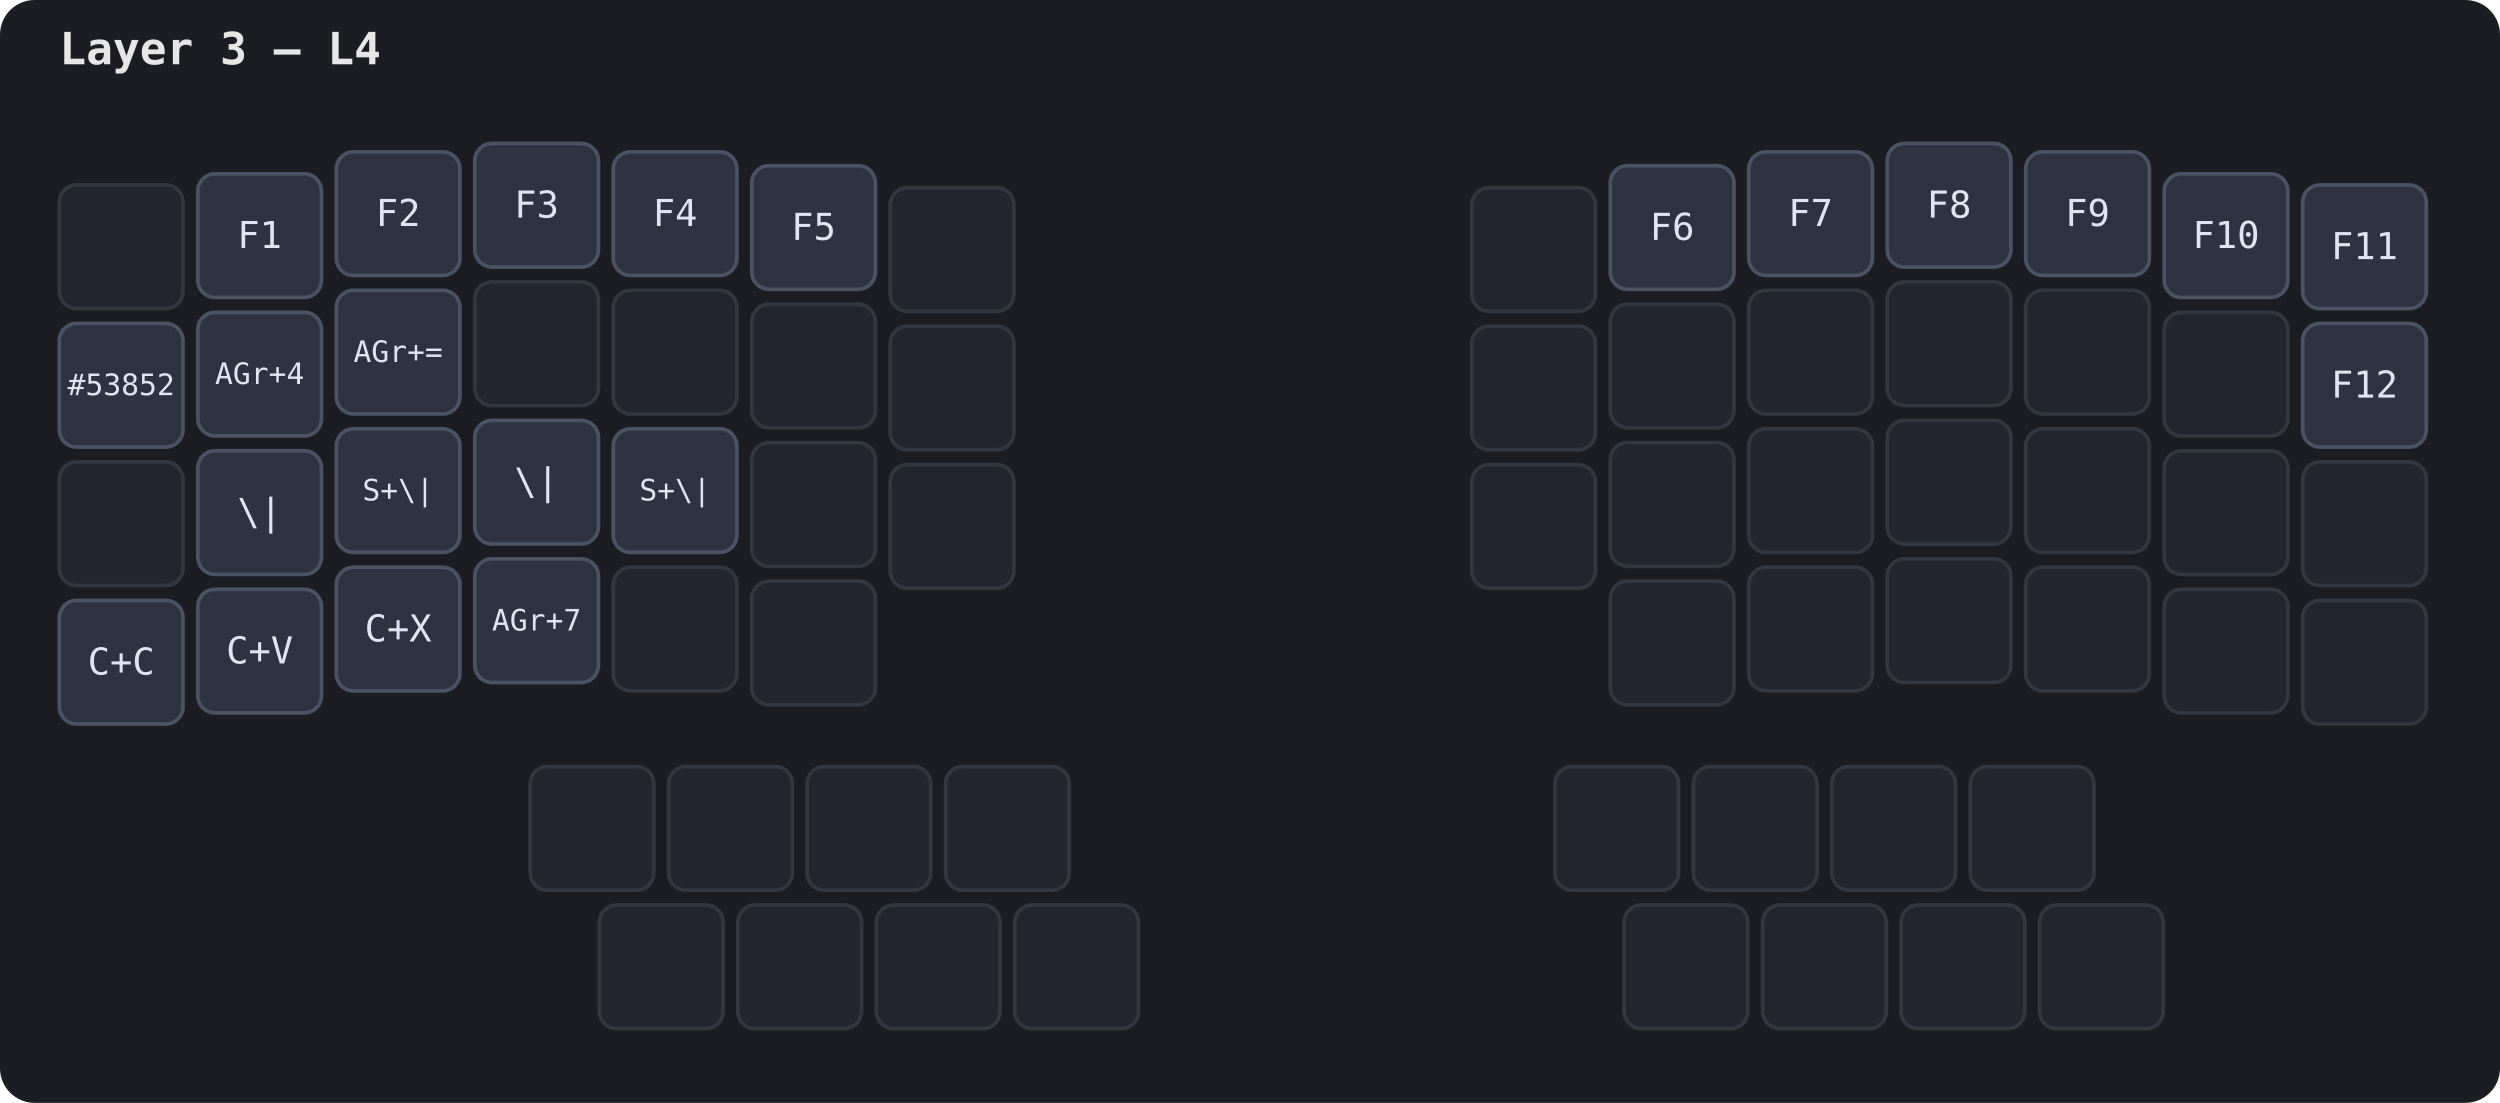
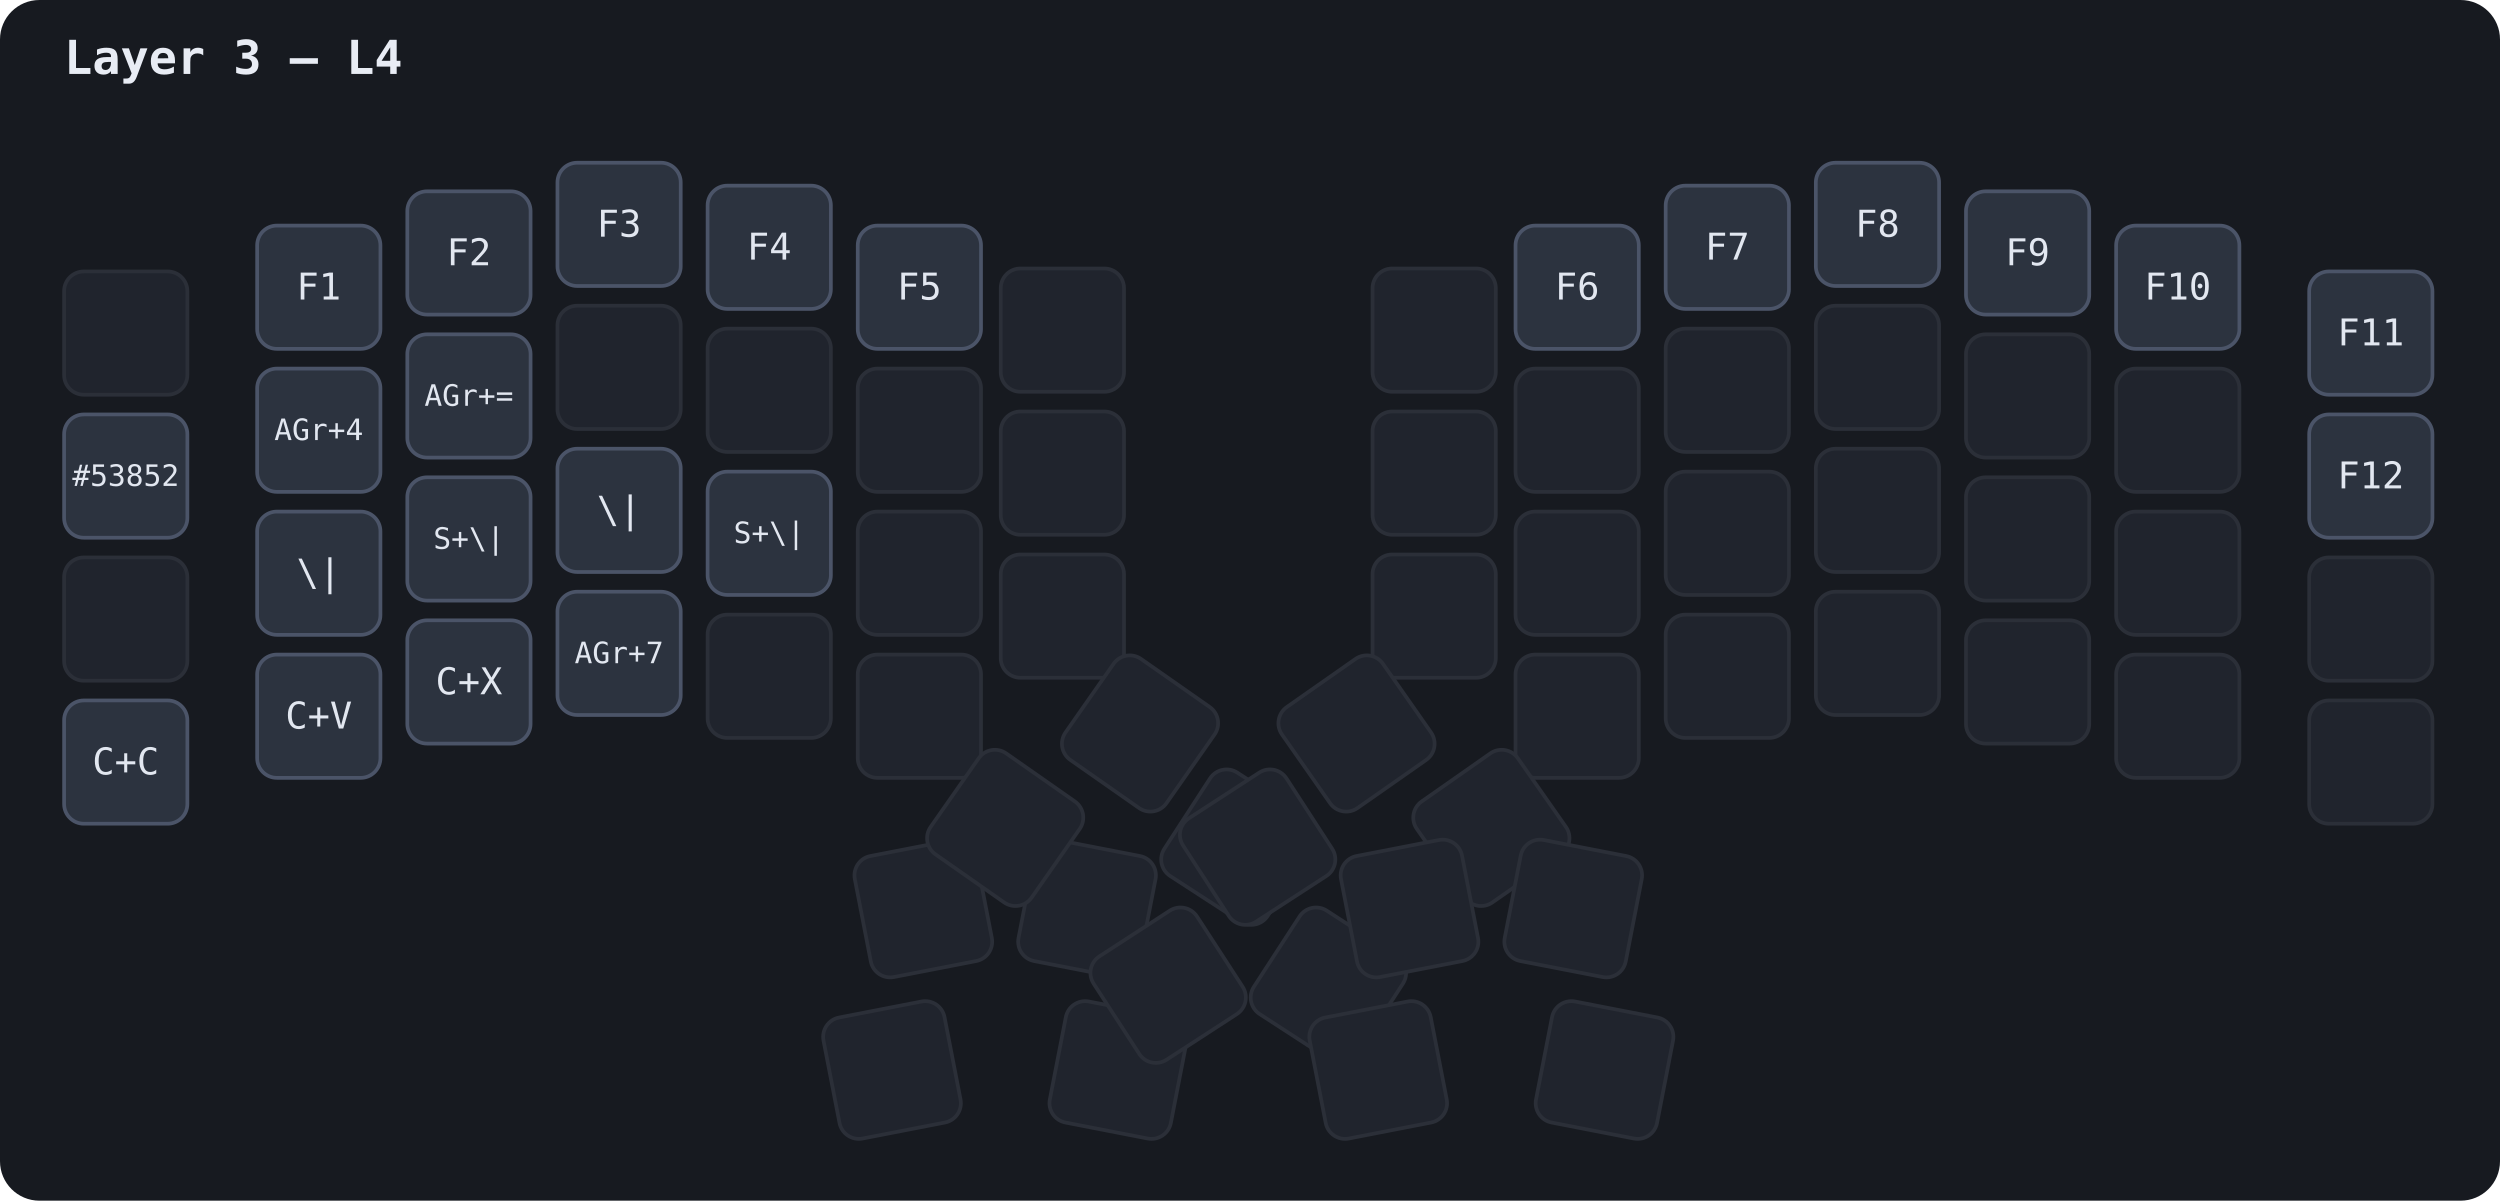
- <svg xmlns="http://www.w3.org/2000/svg" width="1011" height="446" viewBox="0 0 1011 446" font-family="ui-monospace,Menlo,monospace">
-   <rect width="1011" height="446" rx="14" fill="#1b1d23" />
-   <text x="24" y="26" fill="#e6e6e6" font-size="18" font-weight="700">Layer 3 — L4</text>
-   <rect x="24.0" y="74.8" width="50" height="50" rx="7" fill="#23262e" stroke="#33373f" stroke-width="1.5" />
-   <rect x="80.0" y="70.3" width="50" height="50" rx="7" fill="#2d3340" stroke="#4a5265" stroke-width="1.5" />
-   <text x="105.0" y="100.3" text-anchor="middle" fill="#dfe4ee" font-size="15">F1</text>
-   <rect x="136.0" y="61.4" width="50" height="50" rx="7" fill="#2d3340" stroke="#4a5265" stroke-width="1.5" />
-   <text x="161.0" y="91.4" text-anchor="middle" fill="#dfe4ee" font-size="15">F2</text>
-   <rect x="192.0" y="58.0" width="50" height="50" rx="7" fill="#2d3340" stroke="#4a5265" stroke-width="1.5" />
-   <text x="217.0" y="88.0" text-anchor="middle" fill="#dfe4ee" font-size="15">F3</text>
-   <rect x="248.0" y="61.4" width="50" height="50" rx="7" fill="#2d3340" stroke="#4a5265" stroke-width="1.5" />
-   <text x="273.0" y="91.4" text-anchor="middle" fill="#dfe4ee" font-size="15">F4</text>
-   <rect x="304.0" y="67.0" width="50" height="50" rx="7" fill="#2d3340" stroke="#4a5265" stroke-width="1.5" />
-   <text x="329.0" y="97.0" text-anchor="middle" fill="#dfe4ee" font-size="15">F5</text>
-   <rect x="360.0" y="75.9" width="50" height="50" rx="7" fill="#23262e" stroke="#33373f" stroke-width="1.5" />
-   <rect x="595.2" y="75.9" width="50" height="50" rx="7" fill="#23262e" stroke="#33373f" stroke-width="1.5" />
-   <rect x="651.2" y="67.0" width="50" height="50" rx="7" fill="#2d3340" stroke="#4a5265" stroke-width="1.5" />
-   <text x="676.2" y="97.0" text-anchor="middle" fill="#dfe4ee" font-size="15">F6</text>
-   <rect x="707.2" y="61.4" width="50" height="50" rx="7" fill="#2d3340" stroke="#4a5265" stroke-width="1.5" />
-   <text x="732.2" y="91.4" text-anchor="middle" fill="#dfe4ee" font-size="15">F7</text>
-   <rect x="763.2" y="58.0" width="50" height="50" rx="7" fill="#2d3340" stroke="#4a5265" stroke-width="1.5" />
-   <text x="788.2" y="88.0" text-anchor="middle" fill="#dfe4ee" font-size="15">F8</text>
-   <rect x="819.2" y="61.4" width="50" height="50" rx="7" fill="#2d3340" stroke="#4a5265" stroke-width="1.5" />
-   <text x="844.2" y="91.4" text-anchor="middle" fill="#dfe4ee" font-size="15">F9</text>
-   <rect x="875.2" y="70.3" width="50" height="50" rx="7" fill="#2d3340" stroke="#4a5265" stroke-width="1.5" />
-   <text x="900.2" y="100.3" text-anchor="middle" fill="#dfe4ee" font-size="15">F10</text>
-   <rect x="931.2" y="74.8" width="50" height="50" rx="7" fill="#2d3340" stroke="#4a5265" stroke-width="1.5" />
-   <text x="956.2" y="104.8" text-anchor="middle" fill="#dfe4ee" font-size="15">F11</text>
-   <rect x="24.0" y="130.8" width="50" height="50" rx="7" fill="#2d3340" stroke="#4a5265" stroke-width="1.5" />
-   <text x="49.0" y="159.8" text-anchor="middle" fill="#dfe4ee" font-size="12">#53852</text>
-   <rect x="80.0" y="126.3" width="50" height="50" rx="7" fill="#2d3340" stroke="#4a5265" stroke-width="1.5" />
-   <text x="105.0" y="155.3" text-anchor="middle" fill="#dfe4ee" font-size="12">AGr+4</text>
-   <rect x="136.0" y="117.4" width="50" height="50" rx="7" fill="#2d3340" stroke="#4a5265" stroke-width="1.5" />
-   <text x="161.0" y="146.4" text-anchor="middle" fill="#dfe4ee" font-size="12">AGr+=</text>
-   <rect x="192.0" y="114.0" width="50" height="50" rx="7" fill="#23262e" stroke="#33373f" stroke-width="1.5" />
-   <rect x="248.0" y="117.4" width="50" height="50" rx="7" fill="#23262e" stroke="#33373f" stroke-width="1.5" />
-   <rect x="304.0" y="123.0" width="50" height="50" rx="7" fill="#23262e" stroke="#33373f" stroke-width="1.5" />
-   <rect x="360.0" y="131.9" width="50" height="50" rx="7" fill="#23262e" stroke="#33373f" stroke-width="1.5" />
-   <rect x="595.2" y="131.9" width="50" height="50" rx="7" fill="#23262e" stroke="#33373f" stroke-width="1.5" />
-   <rect x="651.2" y="123.0" width="50" height="50" rx="7" fill="#23262e" stroke="#33373f" stroke-width="1.5" />
-   <rect x="707.2" y="117.4" width="50" height="50" rx="7" fill="#23262e" stroke="#33373f" stroke-width="1.5" />
-   <rect x="763.2" y="114.0" width="50" height="50" rx="7" fill="#23262e" stroke="#33373f" stroke-width="1.5" />
-   <rect x="819.2" y="117.4" width="50" height="50" rx="7" fill="#23262e" stroke="#33373f" stroke-width="1.5" />
-   <rect x="875.2" y="126.3" width="50" height="50" rx="7" fill="#23262e" stroke="#33373f" stroke-width="1.5" />
-   <rect x="931.2" y="130.8" width="50" height="50" rx="7" fill="#2d3340" stroke="#4a5265" stroke-width="1.5" />
-   <text x="956.2" y="160.8" text-anchor="middle" fill="#dfe4ee" font-size="15">F12</text>
-   <rect x="24.0" y="186.8" width="50" height="50" rx="7" fill="#23262e" stroke="#33373f" stroke-width="1.5" />
-   <rect x="80.0" y="182.3" width="50" height="50" rx="7" fill="#2d3340" stroke="#4a5265" stroke-width="1.5" />
-   <text x="105.0" y="212.3" text-anchor="middle" fill="#dfe4ee" font-size="15">\|</text>
-   <rect x="136.0" y="173.4" width="50" height="50" rx="7" fill="#2d3340" stroke="#4a5265" stroke-width="1.5" />
-   <text x="161.0" y="202.4" text-anchor="middle" fill="#dfe4ee" font-size="12">S+\|</text>
-   <rect x="192.0" y="170.0" width="50" height="50" rx="7" fill="#2d3340" stroke="#4a5265" stroke-width="1.5" />
-   <text x="217.0" y="200.0" text-anchor="middle" fill="#dfe4ee" font-size="15">\|</text>
-   <rect x="248.0" y="173.4" width="50" height="50" rx="7" fill="#2d3340" stroke="#4a5265" stroke-width="1.5" />
-   <text x="273.0" y="202.4" text-anchor="middle" fill="#dfe4ee" font-size="12">S+\|</text>
-   <rect x="304.0" y="179.0" width="50" height="50" rx="7" fill="#23262e" stroke="#33373f" stroke-width="1.5" />
-   <rect x="360.0" y="187.9" width="50" height="50" rx="7" fill="#23262e" stroke="#33373f" stroke-width="1.5" />
-   <rect x="595.2" y="187.9" width="50" height="50" rx="7" fill="#23262e" stroke="#33373f" stroke-width="1.5" />
-   <rect x="651.2" y="179.0" width="50" height="50" rx="7" fill="#23262e" stroke="#33373f" stroke-width="1.5" />
-   <rect x="707.2" y="173.4" width="50" height="50" rx="7" fill="#23262e" stroke="#33373f" stroke-width="1.5" />
-   <rect x="763.2" y="170.0" width="50" height="50" rx="7" fill="#23262e" stroke="#33373f" stroke-width="1.5" />
-   <rect x="819.2" y="173.4" width="50" height="50" rx="7" fill="#23262e" stroke="#33373f" stroke-width="1.5" />
-   <rect x="875.2" y="182.3" width="50" height="50" rx="7" fill="#23262e" stroke="#33373f" stroke-width="1.5" />
-   <rect x="931.2" y="186.8" width="50" height="50" rx="7" fill="#23262e" stroke="#33373f" stroke-width="1.5" />
-   <rect x="24.0" y="242.8" width="50" height="50" rx="7" fill="#2d3340" stroke="#4a5265" stroke-width="1.5" />
-   <text x="49.0" y="272.8" text-anchor="middle" fill="#dfe4ee" font-size="15">C+C</text>
-   <rect x="80.0" y="238.3" width="50" height="50" rx="7" fill="#2d3340" stroke="#4a5265" stroke-width="1.5" />
-   <text x="105.0" y="268.3" text-anchor="middle" fill="#dfe4ee" font-size="15">C+V</text>
-   <rect x="136.0" y="229.4" width="50" height="50" rx="7" fill="#2d3340" stroke="#4a5265" stroke-width="1.5" />
-   <text x="161.0" y="259.4" text-anchor="middle" fill="#dfe4ee" font-size="15">C+X</text>
-   <rect x="192.0" y="226.0" width="50" height="50" rx="7" fill="#2d3340" stroke="#4a5265" stroke-width="1.5" />
-   <text x="217.0" y="255.0" text-anchor="middle" fill="#dfe4ee" font-size="12">AGr+7</text>
-   <rect x="248.0" y="229.4" width="50" height="50" rx="7" fill="#23262e" stroke="#33373f" stroke-width="1.5" />
-   <rect x="304.0" y="235.0" width="50" height="50" rx="7" fill="#23262e" stroke="#33373f" stroke-width="1.5" />
-   <rect x="651.2" y="235.0" width="50" height="50" rx="7" fill="#23262e" stroke="#33373f" stroke-width="1.5" />
-   <rect x="707.2" y="229.4" width="50" height="50" rx="7" fill="#23262e" stroke="#33373f" stroke-width="1.5" />
-   <rect x="763.2" y="226.0" width="50" height="50" rx="7" fill="#23262e" stroke="#33373f" stroke-width="1.5" />
-   <rect x="819.2" y="229.4" width="50" height="50" rx="7" fill="#23262e" stroke="#33373f" stroke-width="1.5" />
-   <rect x="875.2" y="238.3" width="50" height="50" rx="7" fill="#23262e" stroke="#33373f" stroke-width="1.5" />
-   <rect x="931.2" y="242.8" width="50" height="50" rx="7" fill="#23262e" stroke="#33373f" stroke-width="1.5" />
-   <rect x="214.4" y="310.0" width="50" height="50" rx="7" fill="#23262e" stroke="#33373f" stroke-width="1.5" />
-   <rect x="270.4" y="310.0" width="50" height="50" rx="7" fill="#23262e" stroke="#33373f" stroke-width="1.5" />
-   <rect x="326.4" y="310.0" width="50" height="50" rx="7" fill="#23262e" stroke="#33373f" stroke-width="1.5" />
-   <rect x="382.4" y="310.0" width="50" height="50" rx="7" fill="#23262e" stroke="#33373f" stroke-width="1.5" />
-   <rect x="242.4" y="366.0" width="50" height="50" rx="7" fill="#23262e" stroke="#33373f" stroke-width="1.5" />
-   <rect x="298.4" y="366.0" width="50" height="50" rx="7" fill="#23262e" stroke="#33373f" stroke-width="1.5" />
-   <rect x="354.4" y="366.0" width="50" height="50" rx="7" fill="#23262e" stroke="#33373f" stroke-width="1.5" />
-   <rect x="410.4" y="366.0" width="50" height="50" rx="7" fill="#23262e" stroke="#33373f" stroke-width="1.5" />
-   <rect x="796.8" y="310.0" width="50" height="50" rx="7" fill="#23262e" stroke="#33373f" stroke-width="1.5" />
-   <rect x="740.8" y="310.0" width="50" height="50" rx="7" fill="#23262e" stroke="#33373f" stroke-width="1.5" />
-   <rect x="684.8" y="310.0" width="50" height="50" rx="7" fill="#23262e" stroke="#33373f" stroke-width="1.5" />
-   <rect x="628.8" y="310.0" width="50" height="50" rx="7" fill="#23262e" stroke="#33373f" stroke-width="1.5" />
-   <rect x="824.8" y="366.0" width="50" height="50" rx="7" fill="#23262e" stroke="#33373f" stroke-width="1.5" />
-   <rect x="768.8" y="366.0" width="50" height="50" rx="7" fill="#23262e" stroke="#33373f" stroke-width="1.5" />
-   <rect x="712.8" y="366.0" width="50" height="50" rx="7" fill="#23262e" stroke="#33373f" stroke-width="1.5" />
-   <rect x="656.8" y="366.0" width="50" height="50" rx="7" fill="#23262e" stroke="#33373f" stroke-width="1.5" />
+ <svg xmlns="http://www.w3.org/2000/svg" width="1014" height="487" viewBox="0 0 1014 487" font-family="ui-monospace,Menlo,monospace">
+   <rect width="1014" height="487" rx="16" fill="#171a20" />
+   <text x="26" y="30" fill="#e8ecf4" font-size="19" font-weight="700">Layer 3 — L4</text>
+   <rect x="26.0" y="110.1" width="50" height="50" rx="8" fill="#20242d" stroke="#2b2f38" stroke-width="1.5" />
+   <rect x="104.3" y="91.5" width="50" height="50" rx="8" fill="#2c333f" stroke="#4b5468" stroke-width="1.5" />
+   <text x="129.3" y="121.5" text-anchor="middle" fill="#e2e7f0" font-size="15">F1</text>
+   <rect x="165.2" y="77.6" width="50" height="50" rx="8" fill="#2c333f" stroke="#4b5468" stroke-width="1.5" />
+   <text x="190.2" y="107.6" text-anchor="middle" fill="#e2e7f0" font-size="15">F2</text>
+   <rect x="226.1" y="66.0" width="50" height="50" rx="8" fill="#2c333f" stroke="#4b5468" stroke-width="1.5" />
+   <text x="251.1" y="96.0" text-anchor="middle" fill="#e2e7f0" font-size="15">F3</text>
+   <rect x="287.0" y="75.3" width="50" height="50" rx="8" fill="#2c333f" stroke="#4b5468" stroke-width="1.5" />
+   <text x="312.0" y="105.3" text-anchor="middle" fill="#e2e7f0" font-size="15">F4</text>
+   <rect x="347.9" y="91.5" width="50" height="50" rx="8" fill="#2c333f" stroke="#4b5468" stroke-width="1.5" />
+   <text x="372.9" y="121.5" text-anchor="middle" fill="#e2e7f0" font-size="15">F5</text>
+   <rect x="405.9" y="108.9" width="50" height="50" rx="8" fill="#20242d" stroke="#2b2f38" stroke-width="1.5" />
+   <rect x="556.7" y="108.9" width="50" height="50" rx="8" fill="#20242d" stroke="#2b2f38" stroke-width="1.5" />
+   <rect x="614.7" y="91.5" width="50" height="50" rx="8" fill="#2c333f" stroke="#4b5468" stroke-width="1.5" />
+   <text x="639.7" y="121.5" text-anchor="middle" fill="#e2e7f0" font-size="15">F6</text>
+   <rect x="675.6" y="75.3" width="50" height="50" rx="8" fill="#2c333f" stroke="#4b5468" stroke-width="1.5" />
+   <text x="700.6" y="105.3" text-anchor="middle" fill="#e2e7f0" font-size="15">F7</text>
+   <rect x="736.5" y="66.0" width="50" height="50" rx="8" fill="#2c333f" stroke="#4b5468" stroke-width="1.5" />
+   <text x="761.5" y="96.0" text-anchor="middle" fill="#e2e7f0" font-size="15">F8</text>
+   <rect x="797.4" y="77.6" width="50" height="50" rx="8" fill="#2c333f" stroke="#4b5468" stroke-width="1.5" />
+   <text x="822.4" y="107.6" text-anchor="middle" fill="#e2e7f0" font-size="15">F9</text>
+   <rect x="858.3" y="91.5" width="50" height="50" rx="8" fill="#2c333f" stroke="#4b5468" stroke-width="1.5" />
+   <text x="883.3" y="121.5" text-anchor="middle" fill="#e2e7f0" font-size="15">F10</text>
+   <rect x="936.6" y="110.1" width="50" height="50" rx="8" fill="#2c333f" stroke="#4b5468" stroke-width="1.5" />
+   <text x="961.6" y="140.1" text-anchor="middle" fill="#e2e7f0" font-size="15">F11</text>
+   <rect x="26.0" y="168.1" width="50" height="50" rx="8" fill="#2c333f" stroke="#4b5468" stroke-width="1.5" />
+   <text x="51.0" y="197.1" text-anchor="middle" fill="#e2e7f0" font-size="12">#53852</text>
+   <rect x="104.3" y="149.5" width="50" height="50" rx="8" fill="#2c333f" stroke="#4b5468" stroke-width="1.5" />
+   <text x="129.3" y="178.5" text-anchor="middle" fill="#e2e7f0" font-size="12">AGr+4</text>
+   <rect x="165.2" y="135.6" width="50" height="50" rx="8" fill="#2c333f" stroke="#4b5468" stroke-width="1.5" />
+   <text x="190.2" y="164.6" text-anchor="middle" fill="#e2e7f0" font-size="12">AGr+=</text>
+   <rect x="226.1" y="124.0" width="50" height="50" rx="8" fill="#20242d" stroke="#2b2f38" stroke-width="1.5" />
+   <rect x="287.0" y="133.3" width="50" height="50" rx="8" fill="#20242d" stroke="#2b2f38" stroke-width="1.5" />
+   <rect x="347.9" y="149.5" width="50" height="50" rx="8" fill="#20242d" stroke="#2b2f38" stroke-width="1.5" />
+   <rect x="405.9" y="166.9" width="50" height="50" rx="8" fill="#20242d" stroke="#2b2f38" stroke-width="1.5" />
+   <rect x="556.7" y="166.9" width="50" height="50" rx="8" fill="#20242d" stroke="#2b2f38" stroke-width="1.5" />
+   <rect x="614.7" y="149.5" width="50" height="50" rx="8" fill="#20242d" stroke="#2b2f38" stroke-width="1.5" />
+   <rect x="675.6" y="133.3" width="50" height="50" rx="8" fill="#20242d" stroke="#2b2f38" stroke-width="1.5" />
+   <rect x="736.5" y="124.0" width="50" height="50" rx="8" fill="#20242d" stroke="#2b2f38" stroke-width="1.5" />
+   <rect x="797.4" y="135.6" width="50" height="50" rx="8" fill="#20242d" stroke="#2b2f38" stroke-width="1.5" />
+   <rect x="858.3" y="149.5" width="50" height="50" rx="8" fill="#20242d" stroke="#2b2f38" stroke-width="1.5" />
+   <rect x="936.6" y="168.1" width="50" height="50" rx="8" fill="#2c333f" stroke="#4b5468" stroke-width="1.5" />
+   <text x="961.6" y="198.1" text-anchor="middle" fill="#e2e7f0" font-size="15">F12</text>
+   <rect x="26.0" y="226.1" width="50" height="50" rx="8" fill="#20242d" stroke="#2b2f38" stroke-width="1.5" />
+   <rect x="104.3" y="207.5" width="50" height="50" rx="8" fill="#2c333f" stroke="#4b5468" stroke-width="1.5" />
+   <text x="129.3" y="237.5" text-anchor="middle" fill="#e2e7f0" font-size="15">\|</text>
+   <rect x="165.2" y="193.6" width="50" height="50" rx="8" fill="#2c333f" stroke="#4b5468" stroke-width="1.5" />
+   <text x="190.2" y="222.6" text-anchor="middle" fill="#e2e7f0" font-size="12">S+\|</text>
+   <rect x="226.1" y="182.0" width="50" height="50" rx="8" fill="#2c333f" stroke="#4b5468" stroke-width="1.5" />
+   <text x="251.1" y="212.0" text-anchor="middle" fill="#e2e7f0" font-size="15">\|</text>
+   <rect x="287.0" y="191.3" width="50" height="50" rx="8" fill="#2c333f" stroke="#4b5468" stroke-width="1.5" />
+   <text x="312.0" y="220.3" text-anchor="middle" fill="#e2e7f0" font-size="12">S+\|</text>
+   <rect x="347.9" y="207.5" width="50" height="50" rx="8" fill="#20242d" stroke="#2b2f38" stroke-width="1.5" />
+   <rect x="405.9" y="224.9" width="50" height="50" rx="8" fill="#20242d" stroke="#2b2f38" stroke-width="1.5" />
+   <rect x="556.7" y="224.9" width="50" height="50" rx="8" fill="#20242d" stroke="#2b2f38" stroke-width="1.5" />
+   <rect x="614.7" y="207.5" width="50" height="50" rx="8" fill="#20242d" stroke="#2b2f38" stroke-width="1.5" />
+   <rect x="675.6" y="191.3" width="50" height="50" rx="8" fill="#20242d" stroke="#2b2f38" stroke-width="1.5" />
+   <rect x="736.5" y="182.0" width="50" height="50" rx="8" fill="#20242d" stroke="#2b2f38" stroke-width="1.5" />
+   <rect x="797.4" y="193.6" width="50" height="50" rx="8" fill="#20242d" stroke="#2b2f38" stroke-width="1.5" />
+   <rect x="858.3" y="207.5" width="50" height="50" rx="8" fill="#20242d" stroke="#2b2f38" stroke-width="1.5" />
+   <rect x="936.6" y="226.1" width="50" height="50" rx="8" fill="#20242d" stroke="#2b2f38" stroke-width="1.5" />
+   <rect x="26.0" y="284.1" width="50" height="50" rx="8" fill="#2c333f" stroke="#4b5468" stroke-width="1.5" />
+   <text x="51.0" y="314.1" text-anchor="middle" fill="#e2e7f0" font-size="15">C+C</text>
+   <rect x="104.3" y="265.5" width="50" height="50" rx="8" fill="#2c333f" stroke="#4b5468" stroke-width="1.5" />
+   <text x="129.3" y="295.5" text-anchor="middle" fill="#e2e7f0" font-size="15">C+V</text>
+   <rect x="165.2" y="251.6" width="50" height="50" rx="8" fill="#2c333f" stroke="#4b5468" stroke-width="1.5" />
+   <text x="190.2" y="281.6" text-anchor="middle" fill="#e2e7f0" font-size="15">C+X</text>
+   <rect x="226.1" y="240.0" width="50" height="50" rx="8" fill="#2c333f" stroke="#4b5468" stroke-width="1.5" />
+   <text x="251.1" y="269.0" text-anchor="middle" fill="#e2e7f0" font-size="12">AGr+7</text>
+   <rect x="287.0" y="249.3" width="50" height="50" rx="8" fill="#20242d" stroke="#2b2f38" stroke-width="1.5" />
+   <rect x="347.9" y="265.5" width="50" height="50" rx="8" fill="#20242d" stroke="#2b2f38" stroke-width="1.5" />
+   <rect x="614.7" y="265.5" width="50" height="50" rx="8" fill="#20242d" stroke="#2b2f38" stroke-width="1.5" />
+   <rect x="675.6" y="249.3" width="50" height="50" rx="8" fill="#20242d" stroke="#2b2f38" stroke-width="1.5" />
+   <rect x="736.5" y="240.0" width="50" height="50" rx="8" fill="#20242d" stroke="#2b2f38" stroke-width="1.5" />
+   <rect x="797.4" y="251.6" width="50" height="50" rx="8" fill="#20242d" stroke="#2b2f38" stroke-width="1.5" />
+   <rect x="858.3" y="265.5" width="50" height="50" rx="8" fill="#20242d" stroke="#2b2f38" stroke-width="1.5" />
+   <rect x="936.6" y="284.1" width="50" height="50" rx="8" fill="#20242d" stroke="#2b2f38" stroke-width="1.5" />
+   <rect x="349.5" y="343.5" width="50" height="50" rx="8" fill="#20242d" stroke="#2b2f38" stroke-width="1.5" transform="rotate(-11.0 374.5 368.5)" />
+   <rect x="415.9" y="343.5" width="50" height="50" rx="8" fill="#20242d" stroke="#2b2f38" stroke-width="1.5" transform="rotate(11.0 440.9 368.5)" />
+   <rect x="477.5" y="318.6" width="50" height="50" rx="8" fill="#20242d" stroke="#2b2f38" stroke-width="1.5" transform="rotate(33.0 502.5 343.6)" />
+   <rect x="525.2" y="272.5" width="50" height="50" rx="8" fill="#20242d" stroke="#2b2f38" stroke-width="1.5" transform="rotate(55.0 550.2 297.5)" />
+   <rect x="336.8" y="409.0" width="50" height="50" rx="8" fill="#20242d" stroke="#2b2f38" stroke-width="1.5" transform="rotate(-11.0 361.8 434.0)" />
+   <rect x="428.6" y="409.0" width="50" height="50" rx="8" fill="#20242d" stroke="#2b2f38" stroke-width="1.5" transform="rotate(11.0 453.6 434.0)" />
+   <rect x="513.8" y="374.6" width="50" height="50" rx="8" fill="#20242d" stroke="#2b2f38" stroke-width="1.5" transform="rotate(33.0 538.8 399.6)" />
+   <rect x="579.9" y="310.8" width="50" height="50" rx="8" fill="#20242d" stroke="#2b2f38" stroke-width="1.5" transform="rotate(55.0 604.9 335.8)" />
+   <rect x="613.1" y="343.5" width="50" height="50" rx="8" fill="#20242d" stroke="#2b2f38" stroke-width="1.5" transform="rotate(11.0 638.1 368.5)" />
+   <rect x="546.7" y="343.5" width="50" height="50" rx="8" fill="#20242d" stroke="#2b2f38" stroke-width="1.5" transform="rotate(-11.0 571.7 368.5)" />
+   <rect x="485.1" y="318.6" width="50" height="50" rx="8" fill="#20242d" stroke="#2b2f38" stroke-width="1.5" transform="rotate(-33.0 510.1 343.6)" />
+   <rect x="437.4" y="272.5" width="50" height="50" rx="8" fill="#20242d" stroke="#2b2f38" stroke-width="1.5" transform="rotate(-55.0 462.4 297.5)" />
+   <rect x="625.8" y="409.0" width="50" height="50" rx="8" fill="#20242d" stroke="#2b2f38" stroke-width="1.5" transform="rotate(11.0 650.8 434.0)" />
+   <rect x="534.0" y="409.0" width="50" height="50" rx="8" fill="#20242d" stroke="#2b2f38" stroke-width="1.5" transform="rotate(-11.0 559.0 434.0)" />
+   <rect x="448.8" y="374.6" width="50" height="50" rx="8" fill="#20242d" stroke="#2b2f38" stroke-width="1.5" transform="rotate(-33.0 473.8 399.6)" />
+   <rect x="382.7" y="310.8" width="50" height="50" rx="8" fill="#20242d" stroke="#2b2f38" stroke-width="1.5" transform="rotate(-55.0 407.7 335.8)" />
</svg>
